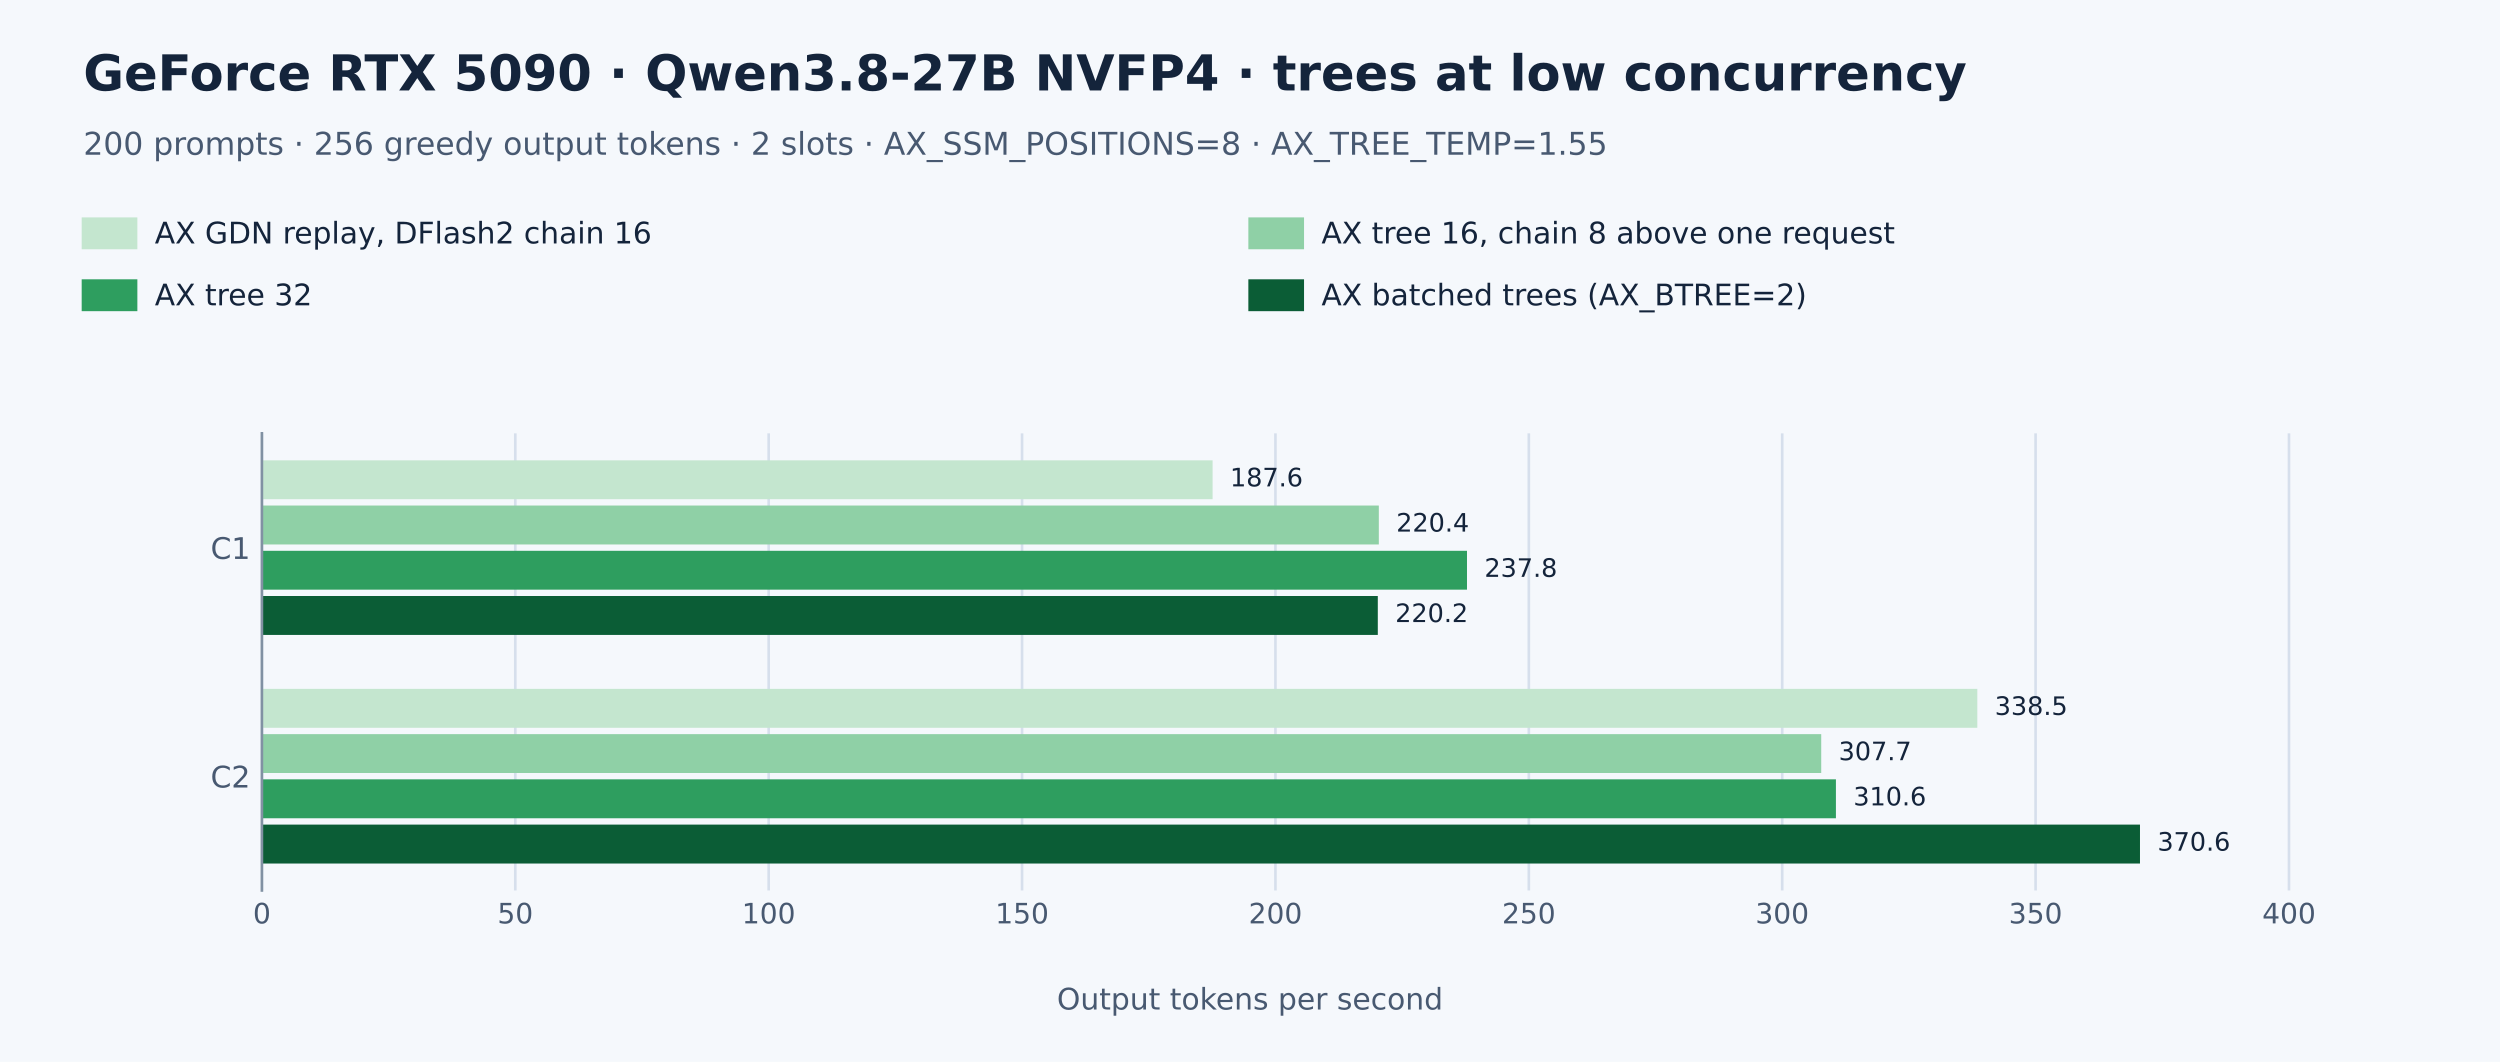
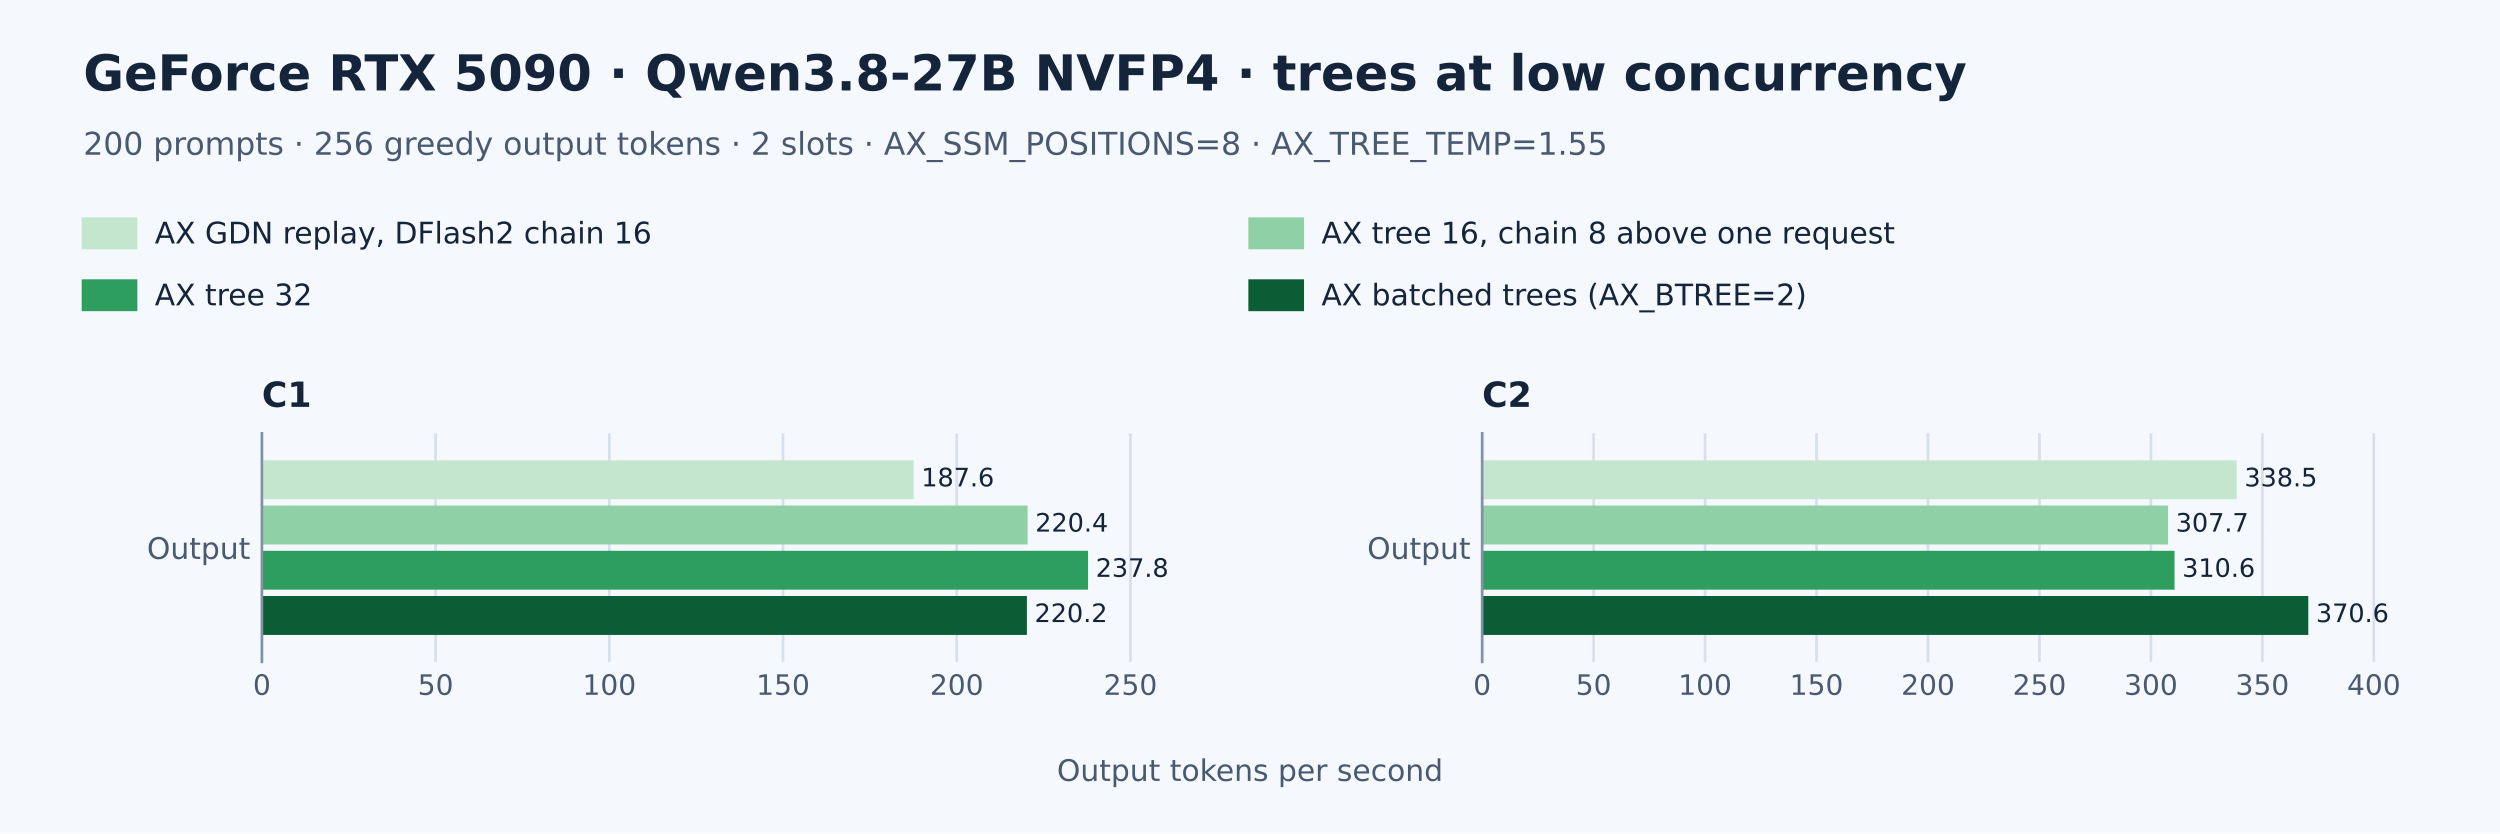
- <svg xmlns="http://www.w3.org/2000/svg" width="756pt" height="321.12pt" viewBox="0 0 756 321.12" version="1.1">
+ <svg xmlns="http://www.w3.org/2000/svg" width="756pt" height="252pt" viewBox="0 0 756 252" version="1.1">
  <defs>
    <style type="text/css">*{stroke-linejoin: round; stroke-linecap: butt}</style>
  </defs>
  <g id="figure_1">
    <g id="patch_1">
-       <path d="M 0 321.12  L 756 321.12  L 756 0  L 0 0  z " style="fill: #f5f8fc" />
+       <path d="M 0 252  L 756 252  L 756 0  L 0 0  z " style="fill: #f5f8fc" />
    </g>
    <g id="axes_1">
      <g id="patch_2">
-         <path d="M 79.2 269.28  L 738 269.28  L 738 131.04  L 79.2 131.04  z " style="fill: #f5f8fc" />
+         <path d="M 79.2 200.16  L 369 200.16  L 369 131.04  L 79.2 131.04  z " style="fill: #f5f8fc" />
      </g>
      <g id="matplotlib.axis_1">
        <g id="xtick_1">
          <g id="line2d_1">
-             <path d="M 79.2 269.28  L 79.2 131.04  " clip-path="url(#pcc8b5c1e37)" style="fill: none; stroke: #d6dfec; stroke-width: 0.8; stroke-linecap: square" />
+             <path d="M 79.2 200.16  L 79.2 131.04  " clip-path="url(#pdd43c5d353)" style="fill: none; stroke: #d6dfec; stroke-width: 0.8; stroke-linecap: square" />
          </g>
          <g id="line2d_2" />
          <g id="text_1">
-             <text style="font-size: 8.5px; font-family: 'DejaVu Sans', 'Helvetica Neue', Helvetica, Arial, sans-serif; text-anchor: middle; fill: #485971" x="79.2" y="279.238" transform="rotate(-0 79.2 279.238)">0</text>
+             <text style="font-size: 8.5px; font-family: 'DejaVu Sans', 'Helvetica Neue', Helvetica, Arial, sans-serif; text-anchor: middle; fill: #485971" x="79.2" y="210.118" transform="rotate(-0 79.2 210.118)">0</text>
          </g>
        </g>
        <g id="xtick_2">
          <g id="line2d_3">
-             <path d="M 155.823 269.28  L 155.823 131.04  " clip-path="url(#pcc8b5c1e37)" style="fill: none; stroke: #d6dfec; stroke-width: 0.8; stroke-linecap: square" />
+             <path d="M 131.729 200.16  L 131.729 131.04  " clip-path="url(#pdd43c5d353)" style="fill: none; stroke: #d6dfec; stroke-width: 0.8; stroke-linecap: square" />
          </g>
          <g id="line2d_4" />
          <g id="text_2">
-             <text style="font-size: 8.5px; font-family: 'DejaVu Sans', 'Helvetica Neue', Helvetica, Arial, sans-serif; text-anchor: middle; fill: #485971" x="155.823" y="279.238" transform="rotate(-0 155.8232 279.238)">50</text>
+             <text style="font-size: 8.5px; font-family: 'DejaVu Sans', 'Helvetica Neue', Helvetica, Arial, sans-serif; text-anchor: middle; fill: #485971" x="131.729" y="210.118" transform="rotate(-0 131.7289 210.118)">50</text>
          </g>
        </g>
        <g id="xtick_3">
          <g id="line2d_5">
-             <path d="M 232.446 269.28  L 232.446 131.04  " clip-path="url(#pcc8b5c1e37)" style="fill: none; stroke: #d6dfec; stroke-width: 0.8; stroke-linecap: square" />
+             <path d="M 184.258 200.16  L 184.258 131.04  " clip-path="url(#pdd43c5d353)" style="fill: none; stroke: #d6dfec; stroke-width: 0.8; stroke-linecap: square" />
          </g>
          <g id="line2d_6" />
          <g id="text_3">
-             <text style="font-size: 8.5px; font-family: 'DejaVu Sans', 'Helvetica Neue', Helvetica, Arial, sans-serif; text-anchor: middle; fill: #485971" x="232.446" y="279.238" transform="rotate(-0 232.4464 279.238)">100</text>
+             <text style="font-size: 8.5px; font-family: 'DejaVu Sans', 'Helvetica Neue', Helvetica, Arial, sans-serif; text-anchor: middle; fill: #485971" x="184.258" y="210.118" transform="rotate(-0 184.2579 210.118)">100</text>
          </g>
        </g>
        <g id="xtick_4">
          <g id="line2d_7">
-             <path d="M 309.07 269.28  L 309.07 131.04  " clip-path="url(#pcc8b5c1e37)" style="fill: none; stroke: #d6dfec; stroke-width: 0.8; stroke-linecap: square" />
+             <path d="M 236.787 200.16  L 236.787 131.04  " clip-path="url(#pdd43c5d353)" style="fill: none; stroke: #d6dfec; stroke-width: 0.8; stroke-linecap: square" />
          </g>
          <g id="line2d_8" />
          <g id="text_4">
-             <text style="font-size: 8.5px; font-family: 'DejaVu Sans', 'Helvetica Neue', Helvetica, Arial, sans-serif; text-anchor: middle; fill: #485971" x="309.07" y="279.238" transform="rotate(-0 309.0695 279.238)">150</text>
+             <text style="font-size: 8.5px; font-family: 'DejaVu Sans', 'Helvetica Neue', Helvetica, Arial, sans-serif; text-anchor: middle; fill: #485971" x="236.787" y="210.118" transform="rotate(-0 236.7868 210.118)">150</text>
          </g>
        </g>
        <g id="xtick_5">
          <g id="line2d_9">
-             <path d="M 385.693 269.28  L 385.693 131.04  " clip-path="url(#pcc8b5c1e37)" style="fill: none; stroke: #d6dfec; stroke-width: 0.8; stroke-linecap: square" />
+             <path d="M 289.316 200.16  L 289.316 131.04  " clip-path="url(#pdd43c5d353)" style="fill: none; stroke: #d6dfec; stroke-width: 0.8; stroke-linecap: square" />
          </g>
          <g id="line2d_10" />
          <g id="text_5">
-             <text style="font-size: 8.5px; font-family: 'DejaVu Sans', 'Helvetica Neue', Helvetica, Arial, sans-serif; text-anchor: middle; fill: #485971" x="385.693" y="279.238" transform="rotate(-0 385.6927 279.238)">200</text>
+             <text style="font-size: 8.5px; font-family: 'DejaVu Sans', 'Helvetica Neue', Helvetica, Arial, sans-serif; text-anchor: middle; fill: #485971" x="289.316" y="210.118" transform="rotate(-0 289.3157 210.118)">200</text>
          </g>
        </g>
        <g id="xtick_6">
          <g id="line2d_11">
-             <path d="M 462.316 269.28  L 462.316 131.04  " clip-path="url(#pcc8b5c1e37)" style="fill: none; stroke: #d6dfec; stroke-width: 0.8; stroke-linecap: square" />
+             <path d="M 341.845 200.16  L 341.845 131.04  " clip-path="url(#pdd43c5d353)" style="fill: none; stroke: #d6dfec; stroke-width: 0.8; stroke-linecap: square" />
          </g>
          <g id="line2d_12" />
          <g id="text_6">
-             <text style="font-size: 8.5px; font-family: 'DejaVu Sans', 'Helvetica Neue', Helvetica, Arial, sans-serif; text-anchor: middle; fill: #485971" x="462.316" y="279.238" transform="rotate(-0 462.3159 279.238)">250</text>
-           </g>
-         </g>
-         <g id="xtick_7">
-           <g id="line2d_13">
-             <path d="M 538.939 269.28  L 538.939 131.04  " clip-path="url(#pcc8b5c1e37)" style="fill: none; stroke: #d6dfec; stroke-width: 0.8; stroke-linecap: square" />
-           </g>
-           <g id="line2d_14" />
-           <g id="text_7">
-             <text style="font-size: 8.5px; font-family: 'DejaVu Sans', 'Helvetica Neue', Helvetica, Arial, sans-serif; text-anchor: middle; fill: #485971" x="538.939" y="279.238" transform="rotate(-0 538.9391 279.238)">300</text>
-           </g>
-         </g>
-         <g id="xtick_8">
-           <g id="line2d_15">
-             <path d="M 615.562 269.28  L 615.562 131.04  " clip-path="url(#pcc8b5c1e37)" style="fill: none; stroke: #d6dfec; stroke-width: 0.8; stroke-linecap: square" />
-           </g>
-           <g id="line2d_16" />
-           <g id="text_8">
-             <text style="font-size: 8.5px; font-family: 'DejaVu Sans', 'Helvetica Neue', Helvetica, Arial, sans-serif; text-anchor: middle; fill: #485971" x="615.562" y="279.238" transform="rotate(-0 615.5623 279.238)">350</text>
-           </g>
-         </g>
-         <g id="xtick_9">
-           <g id="line2d_17">
-             <path d="M 692.185 269.28  L 692.185 131.04  " clip-path="url(#pcc8b5c1e37)" style="fill: none; stroke: #d6dfec; stroke-width: 0.8; stroke-linecap: square" />
-           </g>
-           <g id="line2d_18" />
-           <g id="text_9">
-             <text style="font-size: 8.5px; font-family: 'DejaVu Sans', 'Helvetica Neue', Helvetica, Arial, sans-serif; text-anchor: middle; fill: #485971" x="692.185" y="279.238" transform="rotate(-0 692.1855 279.238)">400</text>
+             <text style="font-size: 8.5px; font-family: 'DejaVu Sans', 'Helvetica Neue', Helvetica, Arial, sans-serif; text-anchor: middle; fill: #485971" x="341.845" y="210.118" transform="rotate(-0 341.8446 210.118)">250</text>
          </g>
        </g>
      </g>
      <g id="matplotlib.axis_2">
        <g id="ytick_1">
+           <g id="line2d_13" />
+           <g id="text_7">
+             <text style="font-size: 9px; font-family: 'DejaVu Sans', 'Helvetica Neue', Helvetica, Arial, sans-serif; text-anchor: end; fill: #485971" x="75.7" y="169.019" transform="rotate(-0 75.7 169.0189)">Output</text>
+           </g>
+         </g>
+       </g>
+       <g id="patch_3">
+         <path d="M 79.2 139.198  L 276.289 139.198  L 276.289 150.962  L 79.2 150.962  z " clip-path="url(#pdd43c5d353)" style="fill: #c4e6cf" />
+       </g>
+       <g id="patch_4">
+         <path d="M 79.2 152.878  L 310.748 152.878  L 310.748 164.642  L 79.2 164.642  z " clip-path="url(#pdd43c5d353)" style="fill: #8fd0a6" />
+       </g>
+       <g id="patch_5">
+         <path d="M 79.2 166.558  L 329.028 166.558  L 329.028 178.322  L 79.2 178.322  z " clip-path="url(#pdd43c5d353)" style="fill: #2e9e5f" />
+       </g>
+       <g id="patch_6">
+         <path d="M 79.2 180.238  L 310.537 180.238  L 310.537 192.002  L 79.2 192.002  z " clip-path="url(#pdd43c5d353)" style="fill: #0b5d36" />
+       </g>
+       <g id="patch_7">
+         <path d="M 79.2 200.16  L 79.2 131.04  " style="fill: none; stroke: #8191a3; stroke-width: 0.8; stroke-linejoin: miter; stroke-linecap: square" />
+       </g>
+       <g id="text_8">
+         <text style="font-size: 7.7px; font-family: 'DejaVu Sans', 'Helvetica Neue', Helvetica, Arial, sans-serif; text-anchor: start; fill: #14243b" x="278.607" y="147.08" transform="rotate(-0 278.6069 147.0802)">187.6</text>
+       </g>
+       <g id="text_9">
+         <text style="font-size: 7.7px; font-family: 'DejaVu Sans', 'Helvetica Neue', Helvetica, Arial, sans-serif; text-anchor: start; fill: #14243b" x="313.066" y="160.76" transform="rotate(-0 313.0659 160.7602)">220.4</text>
+       </g>
+       <g id="text_10">
+         <text style="font-size: 7.7px; font-family: 'DejaVu Sans', 'Helvetica Neue', Helvetica, Arial, sans-serif; text-anchor: start; fill: #14243b" x="331.346" y="174.44" transform="rotate(-0 331.346 174.4402)">237.8</text>
+       </g>
+       <g id="text_11">
+         <text style="font-size: 7.7px; font-family: 'DejaVu Sans', 'Helvetica Neue', Helvetica, Arial, sans-serif; text-anchor: start; fill: #14243b" x="312.856" y="188.12" transform="rotate(-0 312.8558 188.1202)">220.2</text>
+       </g>
+       <g id="text_12">
+         <text style="font-weight: 700; font-size: 10.5px; font-family: 'DejaVu Sans', 'Helvetica Neue', Helvetica, Arial, sans-serif; text-anchor: start; fill: #14243b" x="79.2" y="123.04" transform="rotate(-0 79.2 123.04)">C1</text>
+       </g>
+     </g>
+     <g id="axes_2">
+       <g id="patch_8">
+         <path d="M 448.2 200.16  L 738 200.16  L 738 131.04  L 448.2 131.04  z " style="fill: #f5f8fc" />
+       </g>
+       <g id="matplotlib.axis_3">
+         <g id="xtick_7">
+           <g id="line2d_14">
+             <path d="M 448.2 200.16  L 448.2 131.04  " clip-path="url(#p322596f628)" style="fill: none; stroke: #d6dfec; stroke-width: 0.8; stroke-linecap: square" />
+           </g>
+           <g id="line2d_15" />
+           <g id="text_13">
+             <text style="font-size: 8.5px; font-family: 'DejaVu Sans', 'Helvetica Neue', Helvetica, Arial, sans-serif; text-anchor: middle; fill: #485971" x="448.2" y="210.118" transform="rotate(-0 448.2 210.118)">0</text>
+           </g>
+         </g>
+         <g id="xtick_8">
+           <g id="line2d_16">
+             <path d="M 481.906 200.16  L 481.906 131.04  " clip-path="url(#p322596f628)" style="fill: none; stroke: #d6dfec; stroke-width: 0.8; stroke-linecap: square" />
+           </g>
+           <g id="line2d_17" />
+           <g id="text_14">
+             <text style="font-size: 8.5px; font-family: 'DejaVu Sans', 'Helvetica Neue', Helvetica, Arial, sans-serif; text-anchor: middle; fill: #485971" x="481.906" y="210.118" transform="rotate(-0 481.9058 210.118)">50</text>
+           </g>
+         </g>
+         <g id="xtick_9">
+           <g id="line2d_18">
+             <path d="M 515.612 200.16  L 515.612 131.04  " clip-path="url(#p322596f628)" style="fill: none; stroke: #d6dfec; stroke-width: 0.8; stroke-linecap: square" />
+           </g>
          <g id="line2d_19" />
-           <g id="text_10">
-             <text style="font-size: 9px; font-family: 'DejaVu Sans', 'Helvetica Neue', Helvetica, Arial, sans-serif; text-anchor: end; fill: #485971" x="75.7" y="169.019" transform="rotate(-0 75.7 169.0189)">C1</text>
-           </g>
-         </g>
+           <g id="text_15">
+             <text style="font-size: 8.5px; font-family: 'DejaVu Sans', 'Helvetica Neue', Helvetica, Arial, sans-serif; text-anchor: middle; fill: #485971" x="515.612" y="210.118" transform="rotate(-0 515.6117 210.118)">100</text>
+           </g>
+         </g>
+         <g id="xtick_10">
+           <g id="line2d_20">
+             <path d="M 549.317 200.16  L 549.317 131.04  " clip-path="url(#p322596f628)" style="fill: none; stroke: #d6dfec; stroke-width: 0.8; stroke-linecap: square" />
+           </g>
+           <g id="line2d_21" />
+           <g id="text_16">
+             <text style="font-size: 8.5px; font-family: 'DejaVu Sans', 'Helvetica Neue', Helvetica, Arial, sans-serif; text-anchor: middle; fill: #485971" x="549.317" y="210.118" transform="rotate(-0 549.3175 210.118)">150</text>
+           </g>
+         </g>
+         <g id="xtick_11">
+           <g id="line2d_22">
+             <path d="M 583.023 200.16  L 583.023 131.04  " clip-path="url(#p322596f628)" style="fill: none; stroke: #d6dfec; stroke-width: 0.8; stroke-linecap: square" />
+           </g>
+           <g id="line2d_23" />
+           <g id="text_17">
+             <text style="font-size: 8.5px; font-family: 'DejaVu Sans', 'Helvetica Neue', Helvetica, Arial, sans-serif; text-anchor: middle; fill: #485971" x="583.023" y="210.118" transform="rotate(-0 583.0233 210.118)">200</text>
+           </g>
+         </g>
+         <g id="xtick_12">
+           <g id="line2d_24">
+             <path d="M 616.729 200.16  L 616.729 131.04  " clip-path="url(#p322596f628)" style="fill: none; stroke: #d6dfec; stroke-width: 0.8; stroke-linecap: square" />
+           </g>
+           <g id="line2d_25" />
+           <g id="text_18">
+             <text style="font-size: 8.5px; font-family: 'DejaVu Sans', 'Helvetica Neue', Helvetica, Arial, sans-serif; text-anchor: middle; fill: #485971" x="616.729" y="210.118" transform="rotate(-0 616.7291 210.118)">250</text>
+           </g>
+         </g>
+         <g id="xtick_13">
+           <g id="line2d_26">
+             <path d="M 650.435 200.16  L 650.435 131.04  " clip-path="url(#p322596f628)" style="fill: none; stroke: #d6dfec; stroke-width: 0.8; stroke-linecap: square" />
+           </g>
+           <g id="line2d_27" />
+           <g id="text_19">
+             <text style="font-size: 8.5px; font-family: 'DejaVu Sans', 'Helvetica Neue', Helvetica, Arial, sans-serif; text-anchor: middle; fill: #485971" x="650.435" y="210.118" transform="rotate(-0 650.435 210.118)">300</text>
+           </g>
+         </g>
+         <g id="xtick_14">
+           <g id="line2d_28">
+             <path d="M 684.141 200.16  L 684.141 131.04  " clip-path="url(#p322596f628)" style="fill: none; stroke: #d6dfec; stroke-width: 0.8; stroke-linecap: square" />
+           </g>
+           <g id="line2d_29" />
+           <g id="text_20">
+             <text style="font-size: 8.5px; font-family: 'DejaVu Sans', 'Helvetica Neue', Helvetica, Arial, sans-serif; text-anchor: middle; fill: #485971" x="684.141" y="210.118" transform="rotate(-0 684.1408 210.118)">350</text>
+           </g>
+         </g>
+         <g id="xtick_15">
+           <g id="line2d_30">
+             <path d="M 717.847 200.16  L 717.847 131.04  " clip-path="url(#p322596f628)" style="fill: none; stroke: #d6dfec; stroke-width: 0.8; stroke-linecap: square" />
+           </g>
+           <g id="line2d_31" />
+           <g id="text_21">
+             <text style="font-size: 8.5px; font-family: 'DejaVu Sans', 'Helvetica Neue', Helvetica, Arial, sans-serif; text-anchor: middle; fill: #485971" x="717.847" y="210.118" transform="rotate(-0 717.8466 210.118)">400</text>
+           </g>
+         </g>
+       </g>
+       <g id="matplotlib.axis_4">
        <g id="ytick_2">
-           <g id="line2d_20" />
-           <g id="text_11">
-             <text style="font-size: 9px; font-family: 'DejaVu Sans', 'Helvetica Neue', Helvetica, Arial, sans-serif; text-anchor: end; fill: #485971" x="75.7" y="238.139" transform="rotate(-0 75.7 238.1389)">C2</text>
-           </g>
-         </g>
-       </g>
-       <g id="patch_3">
-         <path d="M 79.2 139.198  L 366.69 139.198  L 366.69 150.962  L 79.2 150.962  z " clip-path="url(#pcc8b5c1e37)" style="fill: #c4e6cf" />
-       </g>
-       <g id="patch_4">
-         <path d="M 79.2 152.878  L 416.955 152.878  L 416.955 164.642  L 79.2 164.642  z " clip-path="url(#pcc8b5c1e37)" style="fill: #8fd0a6" />
-       </g>
-       <g id="patch_5">
-         <path d="M 79.2 166.558  L 443.62 166.558  L 443.62 178.322  L 79.2 178.322  z " clip-path="url(#pcc8b5c1e37)" style="fill: #2e9e5f" />
-       </g>
-       <g id="patch_6">
-         <path d="M 79.2 180.238  L 416.648 180.238  L 416.648 192.002  L 79.2 192.002  z " clip-path="url(#pcc8b5c1e37)" style="fill: #0b5d36" />
-       </g>
-       <g id="patch_7">
-         <path d="M 79.2 208.318  L 597.939 208.318  L 597.939 220.082  L 79.2 220.082  z " clip-path="url(#pcc8b5c1e37)" style="fill: #c4e6cf" />
-       </g>
-       <g id="patch_8">
-         <path d="M 79.2 221.998  L 550.739 221.998  L 550.739 233.762  L 79.2 233.762  z " clip-path="url(#pcc8b5c1e37)" style="fill: #8fd0a6" />
+           <g id="line2d_32" />
+           <g id="text_22">
+             <text style="font-size: 9px; font-family: 'DejaVu Sans', 'Helvetica Neue', Helvetica, Arial, sans-serif; text-anchor: end; fill: #485971" x="444.7" y="169.019" transform="rotate(-0 444.7 169.0189)">Output</text>
+           </g>
+         </g>
      </g>
      <g id="patch_9">
-         <path d="M 79.2 235.678  L 555.183 235.678  L 555.183 247.442  L 79.2 247.442  z " clip-path="url(#pcc8b5c1e37)" style="fill: #2e9e5f" />
+         <path d="M 448.2 139.198  L 676.388 139.198  L 676.388 150.962  L 448.2 150.962  z " clip-path="url(#p322596f628)" style="fill: #c4e6cf" />
      </g>
      <g id="patch_10">
-         <path d="M 79.2 249.358  L 647.131 249.358  L 647.131 261.122  L 79.2 261.122  z " clip-path="url(#pcc8b5c1e37)" style="fill: #0b5d36" />
+         <path d="M 448.2 152.878  L 655.626 152.878  L 655.626 164.642  L 448.2 164.642  z " clip-path="url(#p322596f628)" style="fill: #8fd0a6" />
      </g>
      <g id="patch_11">
-         <path d="M 79.2 269.28  L 79.2 131.04  " style="fill: none; stroke: #8191a3; stroke-width: 0.8; stroke-linejoin: miter; stroke-linecap: square" />
-       </g>
-       <g id="text_12">
-         <text style="font-size: 7.7px; font-family: 'DejaVu Sans', 'Helvetica Neue', Helvetica, Arial, sans-serif; text-anchor: start; fill: #14243b" x="371.961" y="147.08" transform="rotate(-0 371.9606 147.0802)">187.6</text>
-       </g>
-       <g id="text_13">
-         <text style="font-size: 7.7px; font-family: 'DejaVu Sans', 'Helvetica Neue', Helvetica, Arial, sans-serif; text-anchor: start; fill: #14243b" x="422.225" y="160.76" transform="rotate(-0 422.2254 160.7602)">220.4</text>
-       </g>
-       <g id="text_14">
-         <text style="font-size: 7.7px; font-family: 'DejaVu Sans', 'Helvetica Neue', Helvetica, Arial, sans-serif; text-anchor: start; fill: #14243b" x="448.89" y="174.44" transform="rotate(-0 448.8903 174.4402)">237.8</text>
-       </g>
-       <g id="text_15">
-         <text style="font-size: 7.7px; font-family: 'DejaVu Sans', 'Helvetica Neue', Helvetica, Arial, sans-serif; text-anchor: start; fill: #14243b" x="421.919" y="188.12" transform="rotate(-0 421.9189 188.1202)">220.2</text>
-       </g>
-       <g id="text_16">
-         <text style="font-size: 7.7px; font-family: 'DejaVu Sans', 'Helvetica Neue', Helvetica, Arial, sans-serif; text-anchor: start; fill: #14243b" x="603.209" y="216.2" transform="rotate(-0 603.2094 216.2002)">338.5</text>
-       </g>
-       <g id="text_17">
-         <text style="font-size: 7.7px; font-family: 'DejaVu Sans', 'Helvetica Neue', Helvetica, Arial, sans-serif; text-anchor: start; fill: #14243b" x="556.009" y="229.88" transform="rotate(-0 556.0095 229.8802)">307.7</text>
-       </g>
-       <g id="text_18">
-         <text style="font-size: 7.7px; font-family: 'DejaVu Sans', 'Helvetica Neue', Helvetica, Arial, sans-serif; text-anchor: start; fill: #14243b" x="560.454" y="243.56" transform="rotate(-0 560.4536 243.5602)">310.6</text>
-       </g>
-       <g id="text_19">
-         <text style="font-size: 7.7px; font-family: 'DejaVu Sans', 'Helvetica Neue', Helvetica, Arial, sans-serif; text-anchor: start; fill: #14243b" x="652.401" y="257.24" transform="rotate(-0 652.4014 257.2402)">370.6</text>
-       </g>
-     </g>
-     <g id="patch_12">
+         <path d="M 448.2 166.558  L 657.581 166.558  L 657.581 178.322  L 448.2 178.322  z " clip-path="url(#p322596f628)" style="fill: #2e9e5f" />
+       </g>
+       <g id="patch_12">
+         <path d="M 448.2 180.238  L 698.028 180.238  L 698.028 192.002  L 448.2 192.002  z " clip-path="url(#p322596f628)" style="fill: #0b5d36" />
+       </g>
+       <g id="patch_13">
+         <path d="M 448.2 200.16  L 448.2 131.04  " style="fill: none; stroke: #8191a3; stroke-width: 0.8; stroke-linejoin: miter; stroke-linecap: square" />
+       </g>
+       <g id="text_23">
+         <text style="font-size: 7.7px; font-family: 'DejaVu Sans', 'Helvetica Neue', Helvetica, Arial, sans-serif; text-anchor: start; fill: #14243b" x="678.707" y="147.08" transform="rotate(-0 678.7068 147.0802)">338.5</text>
+       </g>
+       <g id="text_24">
+         <text style="font-size: 7.7px; font-family: 'DejaVu Sans', 'Helvetica Neue', Helvetica, Arial, sans-serif; text-anchor: start; fill: #14243b" x="657.944" y="160.76" transform="rotate(-0 657.9441 160.7602)">307.7</text>
+       </g>
+       <g id="text_25">
+         <text style="font-size: 7.7px; font-family: 'DejaVu Sans', 'Helvetica Neue', Helvetica, Arial, sans-serif; text-anchor: start; fill: #14243b" x="659.899" y="174.44" transform="rotate(-0 659.899 174.4402)">310.6</text>
+       </g>
+       <g id="text_26">
+         <text style="font-size: 7.7px; font-family: 'DejaVu Sans', 'Helvetica Neue', Helvetica, Arial, sans-serif; text-anchor: start; fill: #14243b" x="700.346" y="188.12" transform="rotate(-0 700.346 188.1202)">370.6</text>
+       </g>
+       <g id="text_27">
+         <text style="font-weight: 700; font-size: 10.5px; font-family: 'DejaVu Sans', 'Helvetica Neue', Helvetica, Arial, sans-serif; text-anchor: start; fill: #14243b" x="448.2" y="123.04" transform="rotate(-0 448.2 123.04)">C2</text>
+       </g>
+     </g>
+     <g id="patch_14">
      <path d="M 25.2 74.88  L 41.04 74.88  L 41.04 66.24  L 25.2 66.24  z " style="fill: #c4e6cf; stroke: #c4e6cf; stroke-linejoin: miter" />
    </g>
-     <g id="patch_13">
+     <g id="patch_15">
      <path d="M 378 74.88  L 393.84 74.88  L 393.84 66.24  L 378 66.24  z " style="fill: #8fd0a6; stroke: #8fd0a6; stroke-linejoin: miter" />
    </g>
-     <g id="patch_14">
+     <g id="patch_16">
      <path d="M 25.2 93.6  L 41.04 93.6  L 41.04 84.96  L 25.2 84.96  z " style="fill: #2e9e5f; stroke: #2e9e5f; stroke-linejoin: miter" />
    </g>
-     <g id="patch_15">
+     <g id="patch_17">
      <path d="M 378 93.6  L 393.84 93.6  L 393.84 84.96  L 378 84.96  z " style="fill: #0b5d36; stroke: #0b5d36; stroke-linejoin: miter" />
    </g>
-     <g id="text_20">
+     <g id="text_28">
      <text style="font-weight: 700; font-size: 15px; font-family: 'DejaVu Sans', 'Helvetica Neue', Helvetica, Arial, sans-serif; text-anchor: start; fill: #14243b" x="25.2" y="27.36" transform="rotate(-0 25.2 27.36)">GeForce RTX 5090 · Qwen3.8-27B NVFP4 · trees at low concurrency</text>
    </g>
-     <g id="text_21">
+     <g id="text_29">
      <text style="font-size: 9.5px; font-family: 'DejaVu Sans', 'Helvetica Neue', Helvetica, Arial, sans-serif; text-anchor: start; fill: #485971" x="25.2" y="46.8" transform="rotate(-0 25.2 46.8)">200 prompts · 256 greedy output tokens · 2 slots · AX_SSM_POSITIONS=8 · AX_TREE_TEMP=1.55</text>
    </g>
-     <g id="text_22">
+     <g id="text_30">
      <text style="font-size: 9px; font-family: 'DejaVu Sans', 'Helvetica Neue', Helvetica, Arial, sans-serif; text-anchor: start; fill: #14243b" x="46.8" y="73.618" transform="rotate(-0 46.8 73.61824)">AX GDN replay, DFlash2 chain 16</text>
    </g>
-     <g id="text_23">
+     <g id="text_31">
      <text style="font-size: 9px; font-family: 'DejaVu Sans', 'Helvetica Neue', Helvetica, Arial, sans-serif; text-anchor: start; fill: #14243b" x="399.6" y="73.618" transform="rotate(-0 399.6 73.61824)">AX tree 16, chain 8 above one request</text>
    </g>
-     <g id="text_24">
+     <g id="text_32">
      <text style="font-size: 9px; font-family: 'DejaVu Sans', 'Helvetica Neue', Helvetica, Arial, sans-serif; text-anchor: start; fill: #14243b" x="46.8" y="92.338" transform="rotate(-0 46.8 92.33789)">AX tree 32</text>
    </g>
-     <g id="text_25">
+     <g id="text_33">
      <text style="font-size: 9px; font-family: 'DejaVu Sans', 'Helvetica Neue', Helvetica, Arial, sans-serif; text-anchor: start; fill: #14243b" x="399.6" y="92.338" transform="rotate(-0 399.6 92.33824)">AX batched trees (AX_BTREE=2)</text>
    </g>
-     <g id="text_26">
-       <text style="font-size: 9px; font-family: 'DejaVu Sans', 'Helvetica Neue', Helvetica, Arial, sans-serif; text-anchor: middle; fill: #485971" x="378" y="305.28" transform="rotate(-0 378 305.28)">Output tokens per second</text>
+     <g id="text_34">
+       <text style="font-size: 9px; font-family: 'DejaVu Sans', 'Helvetica Neue', Helvetica, Arial, sans-serif; text-anchor: middle; fill: #485971" x="378" y="236.16" transform="rotate(-0 378 236.16)">Output tokens per second</text>
    </g>
  </g>
  <defs>
-     <clipPath id="pcc8b5c1e37">
-       <rect x="79.2" y="131.04" width="658.8" height="138.24" />
+     <clipPath id="pdd43c5d353">
+       <rect x="79.2" y="131.04" width="289.8" height="69.12" />
+     </clipPath>
+     <clipPath id="p322596f628">
+       <rect x="448.2" y="131.04" width="289.8" height="69.12" />
    </clipPath>
  </defs>
</svg>
